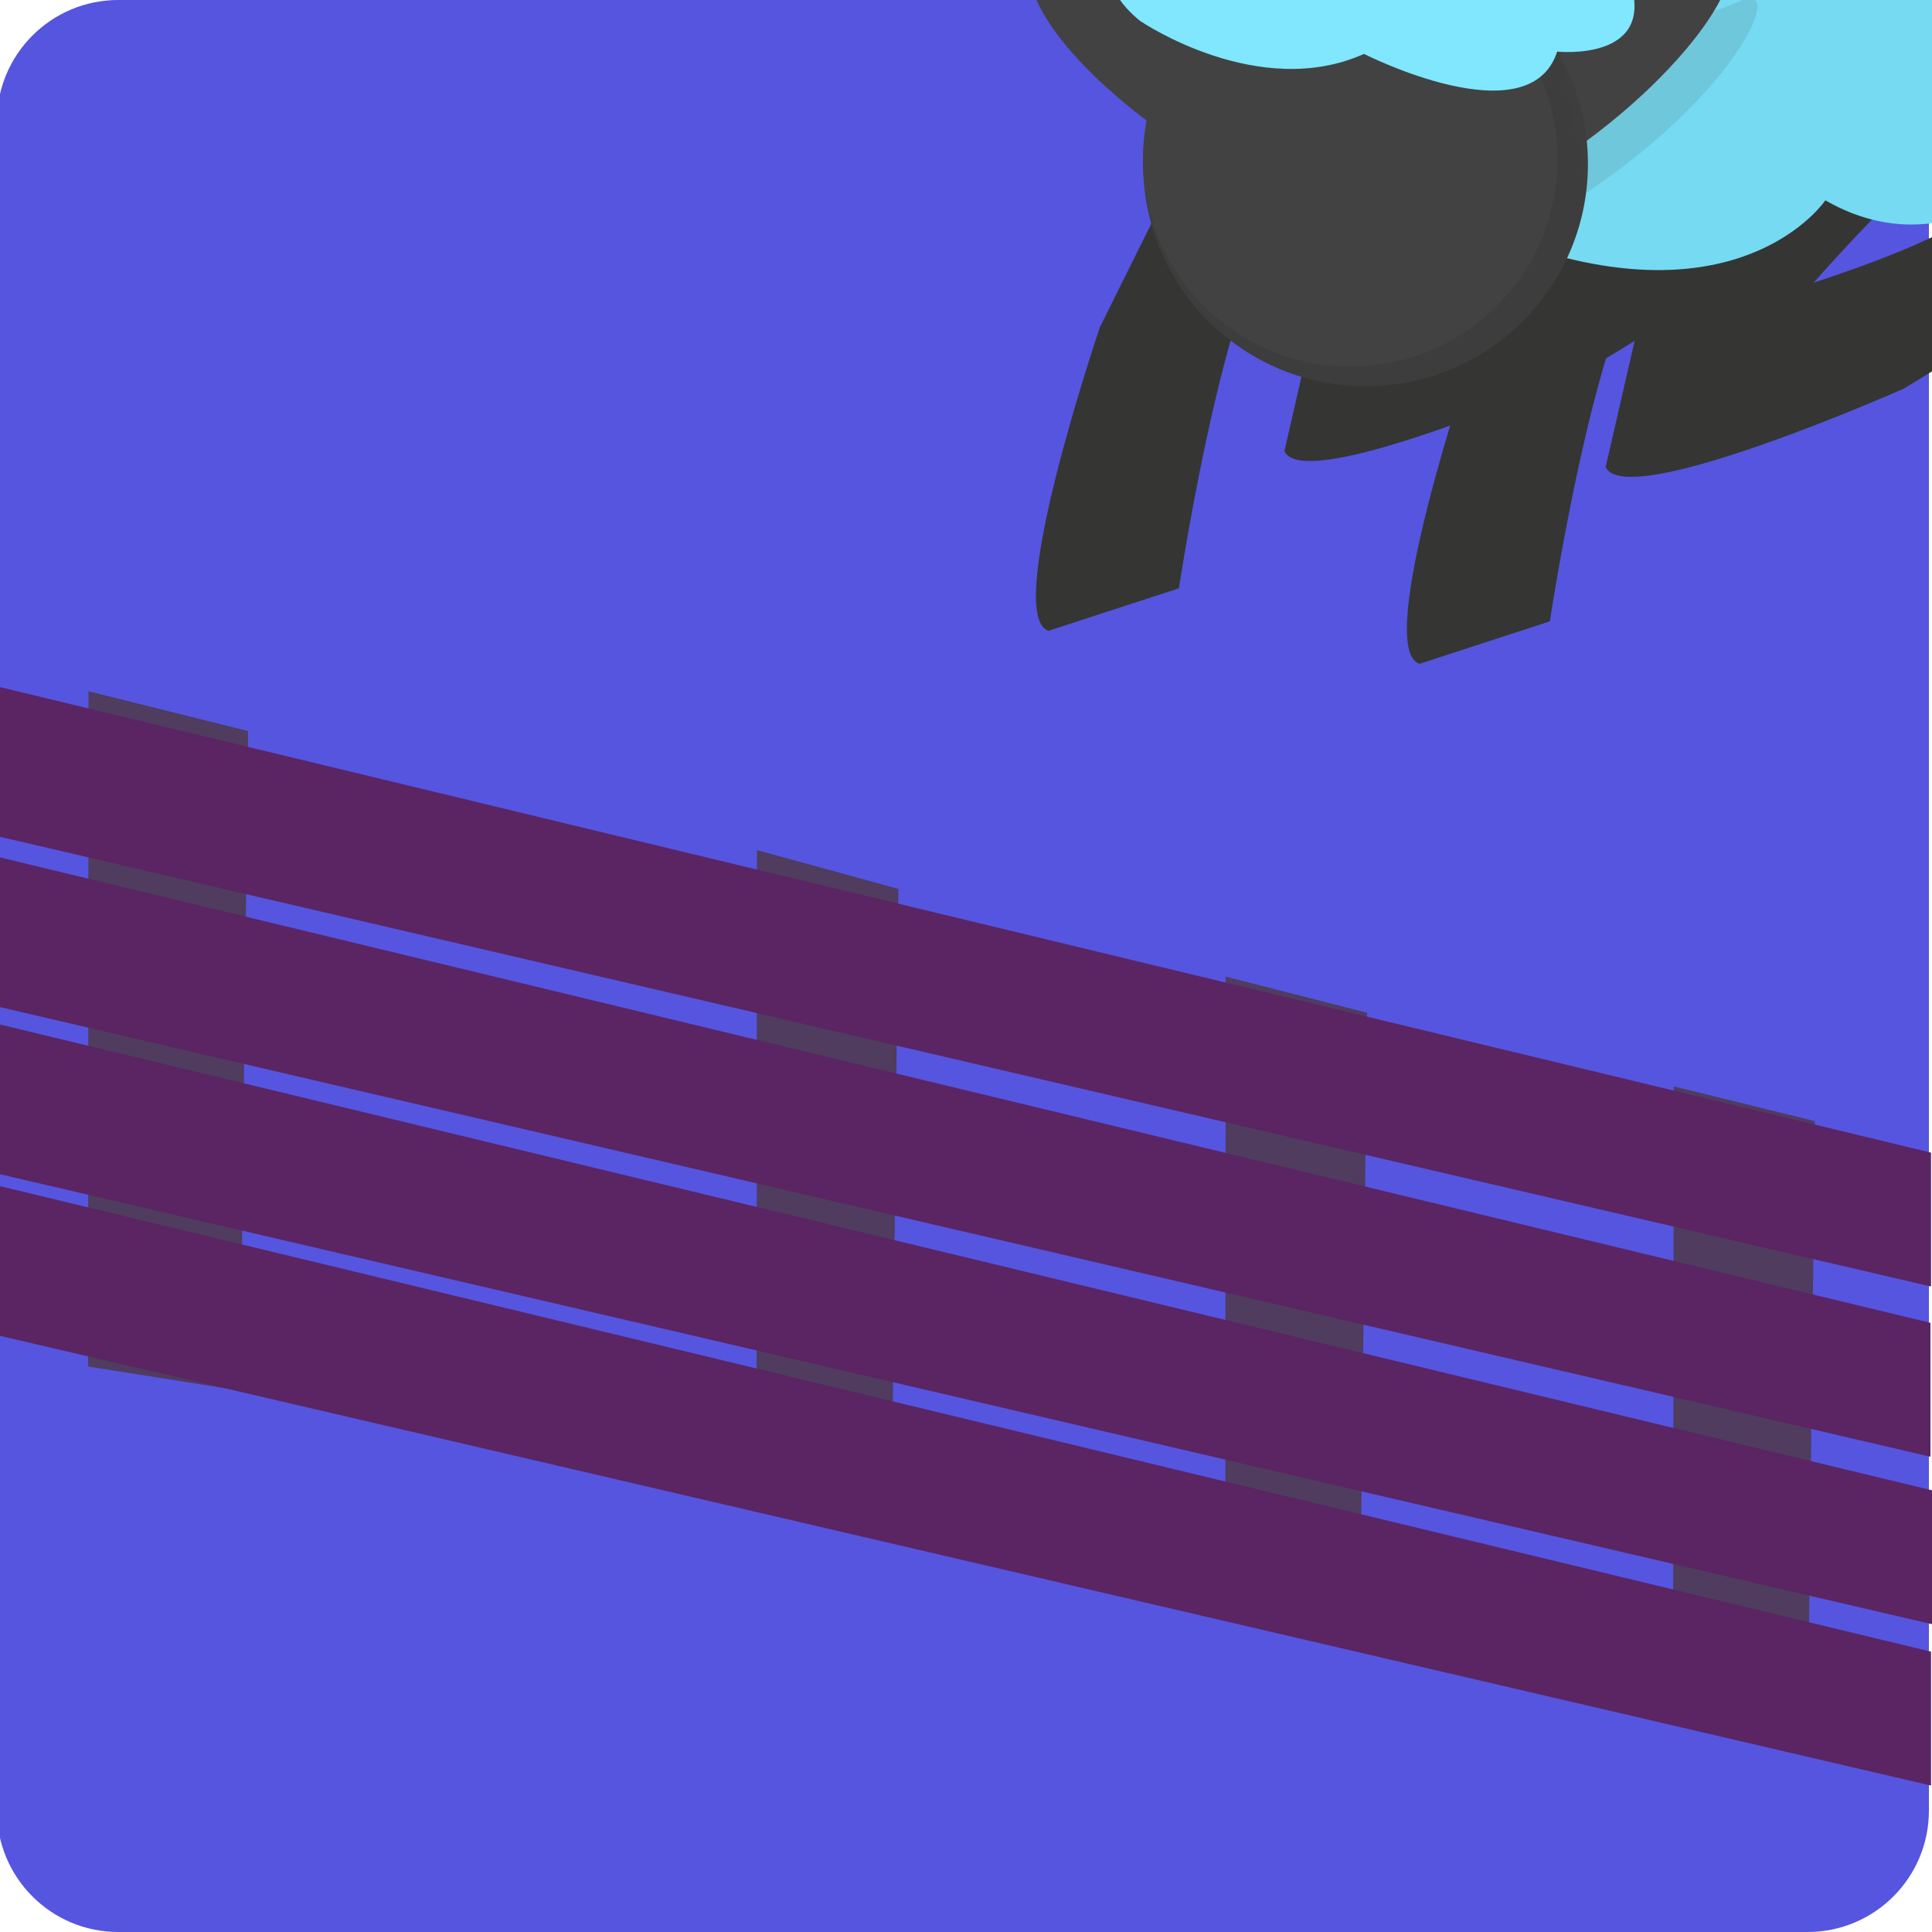
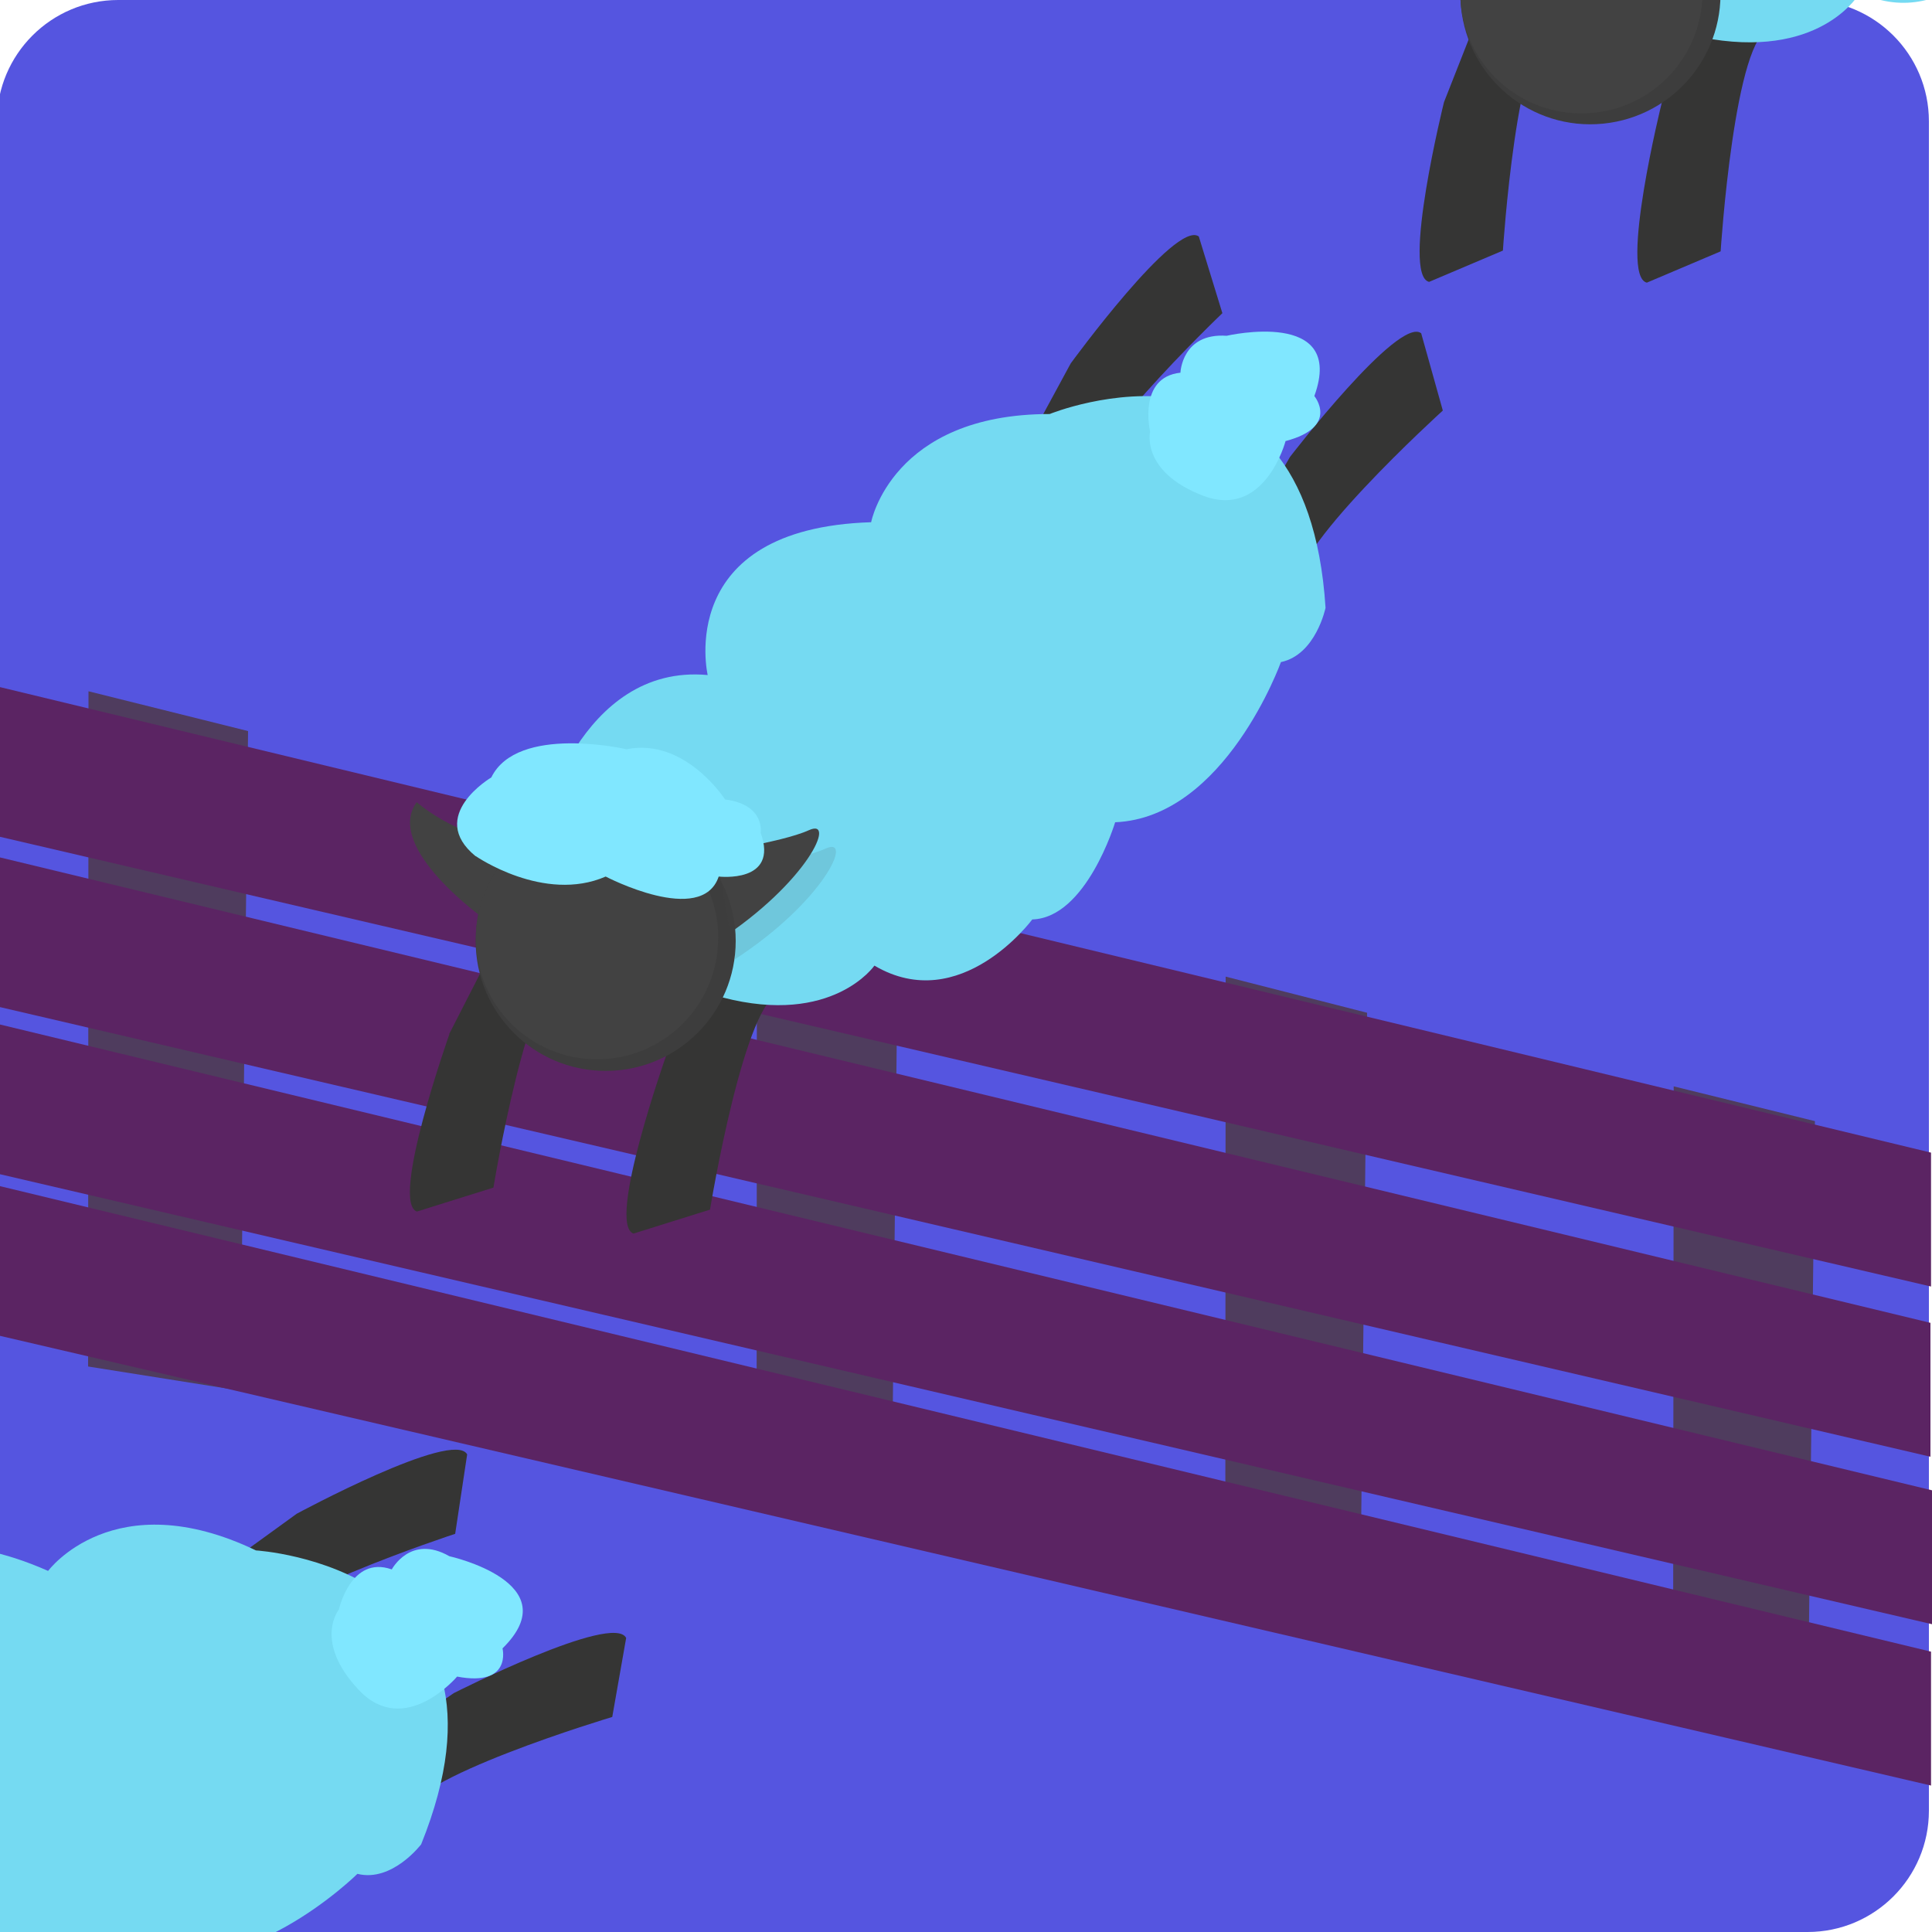
<svg xmlns="http://www.w3.org/2000/svg" viewBox="0 0 100 100">
  <defs>
    <style>
      .cls-1 {
        opacity: .13;
      }

      .cls-1, .cls-2 {
        fill: #424242;
      }

      .cls-3 {
        fill: #5555e0;
      }

      .cls-4 {
        fill: #353534;
      }

      .cls-5 {
        fill: #3d3d3d;
      }

      .cls-6 {
        fill: #4f3c5e;
      }

      .cls-7 {
        fill: #80e7ff;
      }

      .cls-8 {
        fill: #75daf2;
      }

      .cls-9 {
        fill: #5b2463;
      }
    </style>
  </defs>
  <g id="icon_3" data-name="icon 3">
    <rect class="cls-3" x="-.16" width="100" height="100" rx="6.28" ry="6.28" />
-     <path class="cls-4" d="M71.7,9.98s9.45-12.62,11.48-11.09l1.99,6.81s-14.14,13.15-12.46,15.93-4.65-5.17-4.65-5.17l3.63-6.48Z" />
-     <path class="cls-4" d="M81.92,19.29s-14.41,6.39-15.44,4.06l1.59-6.92s18.77-4.56,18.66-7.8,1.53,6.78,1.53,6.78l-6.34,3.88Z" />
    <polygon class="cls-6" points="39.18 44 39.16 78.19 46.14 79.42 46.5 46.01 39.18 44" />
    <polygon class="cls-6" points="4.58 35.78 4.56 70.73 12.44 71.98 12.84 37.84 4.58 35.78" />
    <polygon class="cls-6" points="86.63 56.23 86.6 86.7 93.59 87.79 93.94 58.03 86.63 56.23" />
    <polygon class="cls-6" points="63.44 50.55 63.42 82.29 70.4 83.42 70.76 52.42 63.44 50.55" />
    <polygon class="cls-9" points="-.27 35.5 99.95 59.66 99.95 66.59 -.27 43.25 -.27 35.5" />
    <polygon class="cls-9" points="-.29 44.31 99.92 68.47 99.92 75.4 -.29 52.06 -.29 44.31" />
    <polygon class="cls-9" points="-.16 52.99 100.05 77.15 100.05 84.08 -.16 60.74 -.16 52.99" />
    <polygon class="cls-9" points="-.27 61.33 99.95 85.49 99.95 92.42 -.27 69.08 -.27 61.33" />
-     <path class="cls-4" d="M88.33,10.8S97.78-1.82,99.81-.29l1.99,6.81s-14.14,13.15-12.46,15.93-4.65-5.17-4.65-5.17l3.63-6.48Z" />
-     <path class="cls-4" d="M76.14,18.62s-5.08,14.93-2.67,15.74l6.75-2.2s2.87-19.1,6.12-19.28-6.89-.92-6.89-.92l-3.3,6.65Z" />
-     <path class="cls-4" d="M56.94,16.91s-5.08,14.93-2.67,15.74l6.75-2.2s2.87-19.1,6.12-19.28-6.89-.92-6.89-.92l-3.3,6.65Z" />
-     <path class="cls-4" d="M98.55,20.11s-14.41,6.39-15.44,4.06l1.59-6.92s18.77-4.56,18.66-7.8,1.53,6.78,1.53,6.78l-6.34,3.88Z" />
-     <path class="cls-8" d="M64.76-1.39s3.29-14.69,14.66-13.79c0,0-3.2-12.95,14.29-13.7,0,0,1.72-9.6,15.69-9.77,0,0,22.61-9.59,24.63,16.85,0,0-.8,4.17-3.89,4.85,0,0-4.77,13.82-14.51,14.37,0,0-2.44,8.5-7.23,8.7,0,0-6.25,8.66-13.92,4.25,0,0-3.63,5.4-13.39,2.99" />
+     <path class="cls-4" d="M66.77,23.65s5.62-7.31,6.79-6.4l1.12,4s-8.36,7.58-7.4,9.22-2.68-3.06-2.68-3.06l2.17-3.76Z" />
+     <path class="cls-4" d="M34.47,54.67s-3.08,8.69-1.68,9.18l3.96-1.24s1.82-11.14,3.71-11.23-4.02-.59-4.02-.59l-1.98,3.87Z" />
+     <path class="cls-4" d="M23.26,53.53s-3.08,8.69-1.68,9.18l3.96-1.24s1.82-11.14,3.71-11.23-4.02-.59-4.02-.59l-1.98,3.87Z" />
+     <path class="cls-4" d="M55.42,18.81s5.43-7.45,6.63-6.57l1.22,3.97s-8.17,7.8-7.16,9.41-2.76-2.99-2.76-2.99l2.07-3.82Z" />
+     <path class="cls-8" d="M27.96,42.89s2.03-8.56,8.67-7.95c0,0-1.78-7.59,8.46-7.91,0,0,1.07-5.6,9.24-5.6,0,0,13.29-5.44,14.28,10.03,0,0-.5,2.43-2.31,2.81,0,0-2.89,8.05-8.58,8.29,0,0-1.49,4.95-4.29,5.03,0,0-3.71,5.02-8.17,2.39,0,0-2.16,3.13-7.85,1.65l-9.44-8.74Z" />
+     <path class="cls-7" d="M61.1,19.28s.08-2.06,2.39-1.9c0,0,6.19-1.44,4.54,3.12,0,0,1.32,1.59-1.49,2.33,0,0-1.07,4.07-4.29,2.82s-2.72-3.31-2.72-3.31c0,0-.66-2.81,1.57-3.05Z" />
  </g>
  <g id="Layer_19" data-name="Layer 19">
-     <path class="cls-2" d="M79.14.67s6.96-1.06,9.41-2.22-.08,4.65-7.93,9.9" />
-     <path class="cls-2" d="M53.79-3.6s4.58,3.99,9.72,3.07l-3.52,7.24S50.88.44,53.79-3.6Z" />
-     <path class="cls-5" d="M82.19,8.34c.08,6.36-5.01,11.58-11.37,11.65s-11.58-5.01-11.65-11.37c-.05-3.7,1.66-7.01,4.34-9.15,1.93-1.54,4.37-2.47,7.03-2.5,6.36-.08,11.58,5.01,11.65,11.37Z" />
-     <path class="cls-2" d="M80.62,8.11c.07,5.93-4.67,10.79-10.6,10.86s-10.79-4.67-10.86-10.6c-.04-3.45,1.54-6.53,4.05-8.53,1.8-1.43,4.07-2.3,6.55-2.33,5.93-.07,10.79,4.67,10.86,10.6Z" />
-     <path class="cls-1" d="M80.65,2.28s6.96-1.06,9.41-2.22-.08,4.65-7.93,9.9" />
-     <path class="cls-7" d="M59.07,1.12s6.08,4.12,11.53,1.67c0,0,8.55,4.35,10-.12,0,0,5.37.57,3.67-3.93,0,0,.39-2.49-3.19-2.9,0,0-3.59-5.44-8.78-4.34,0,0-9.69-2.11-11.94,2.64,0,0-5.72,3.47-1.29,6.99Z" />
+     <path class="cls-2" d="M36.35,44.2s4.07-.57,5.52-1.23-.08,2.72-4.7,5.73l-.81-4.5Z" />
+     <path class="cls-2" d="M21.57,41.52s2.65,2.36,5.66,1.87l-2.11,4.21s-5.28-3.73-3.55-6.08Z" />
+     <path class="cls-5" d="M38.08,48.7c0,3.72-3.01,6.73-6.73,6.73s-6.73-3.01-6.73-6.73c0-2.16,1.02-4.09,2.6-5.32,1.14-.89,2.57-1.41,4.13-1.41,3.72,0,6.73,3.01,6.73,6.73Z" />
+     <path class="cls-2" d="M37.17,48.56c0,3.46-2.81,6.27-6.27,6.27s-6.27-2.81-6.27-6.27c0-2.02.95-3.81,2.43-4.96,1.06-.83,2.4-1.32,3.85-1.32,3.46,0,6.27,2.81,6.27,6.27Z" />
+     <path class="cls-1" d="M37.22,45.15s4.07-.57,5.52-1.23-.08,2.72-4.7,5.73l-.81-4.5Z" />
+     <path class="cls-7" d="M24.62,44.31s3.53,2.45,6.73,1.06c0,0,4.97,2.6,5.85,0,0,0,3.13.37,2.17-2.27,0,0,.25-1.45-1.84-1.72,0,0-2.06-3.21-5.1-2.6,0,0-5.65-1.3-7,1.46,0,0-3.37,1.99-.81,4.08Z" />
+     <path class="cls-4" d="M23.52,87.62s8.22-4.17,8.89-2.84l-.72,4.09s-10.82,3.23-10.66,5.12-1.1-3.91-1.1-3.91l3.58-2.46Z" />
+     <path class="cls-4" d="M15.36,78.35s8.11-4.38,8.82-3.07l-.62,4.11s-10.73,3.51-10.52,5.39-1.2-3.88-1.2-3.88l3.52-2.55Z" />
+     <path class="cls-8" d="M-19.8,88.22s5.53-6.85,11.25-3.43c0,0,1.67-7.62,11.04-3.48,0,0,3.39-4.59,10.76-1.06,0,0,14.34.83,8.55,15.21,0,0-1.5,1.98-3.3,1.53,0,0-6.08,6.01-11.32,3.77,0,0-3.48,3.83-6.05,2.69,0,0-5.52,2.92-8.4-1.38,0,0-3.3,1.89-7.79-1.9l-4.74-11.96Z" />
+     <path class="cls-7" d="M20.28,81.23s.97-1.83,2.98-.68c0,0,6.21,1.37,2.75,4.77,0,0,.5,2-2.35,1.46,0,0-2.72,3.21-5.09.69s-1.03-4.16-1.03-4.16c0,0,.62-2.82,2.73-2.08Z" />
+     <path class="cls-4" d="M86.01,5.33s-2.22,8.95-.77,9.3l3.82-1.62s.72-11.27,2.6-11.53-4.06-.19-4.06-.19l-1.59,4.04Z" />
+     <path class="cls-4" d="M74.74,5.29s-2.22,8.95-.77,9.3l3.82-1.62s.72-11.27,2.6-11.53-4.06-.19-4.06-.19l-1.59,4.04Z" />
+     <path class="cls-8" d="M78.38-5.76s1.19-8.72,7.85-8.76c0,0-2.51-7.38,7.64-8.69,0,0,.52-5.68,8.66-6.47,0,0,12.7-6.71,15.19,8.59,0,0-.26,2.47-2.03,3.02,0,0-2.09,8.29-7.74,9.09,0,0-1,5.07-3.78,5.43,0,0-3.21,5.36-7.9,3.17,0,0-1.85,3.33-7.65,2.41l-10.25-7.78Z" />
+     <path class="cls-5" d="M89.02-.96c.36,3.7-2.34,6.99-6.04,7.36s-6.99-2.34-7.36-6.04c-.21-2.15.62-4.17,2.07-5.55,1.05-.99,2.42-1.66,3.97-1.81,3.7-.36,6.99,2.34,7.36,6.04Z" />
+     <path class="cls-2" d="M88.09-1.01c.34,3.45-2.18,6.52-5.63,6.85s-6.52-2.18-6.85-5.63c-.2-2.01.57-3.88,1.93-5.17.98-.92,2.26-1.54,3.7-1.69,3.45-.34,6.52,2.18,6.85,5.63Z" />
  </g>
</svg>
